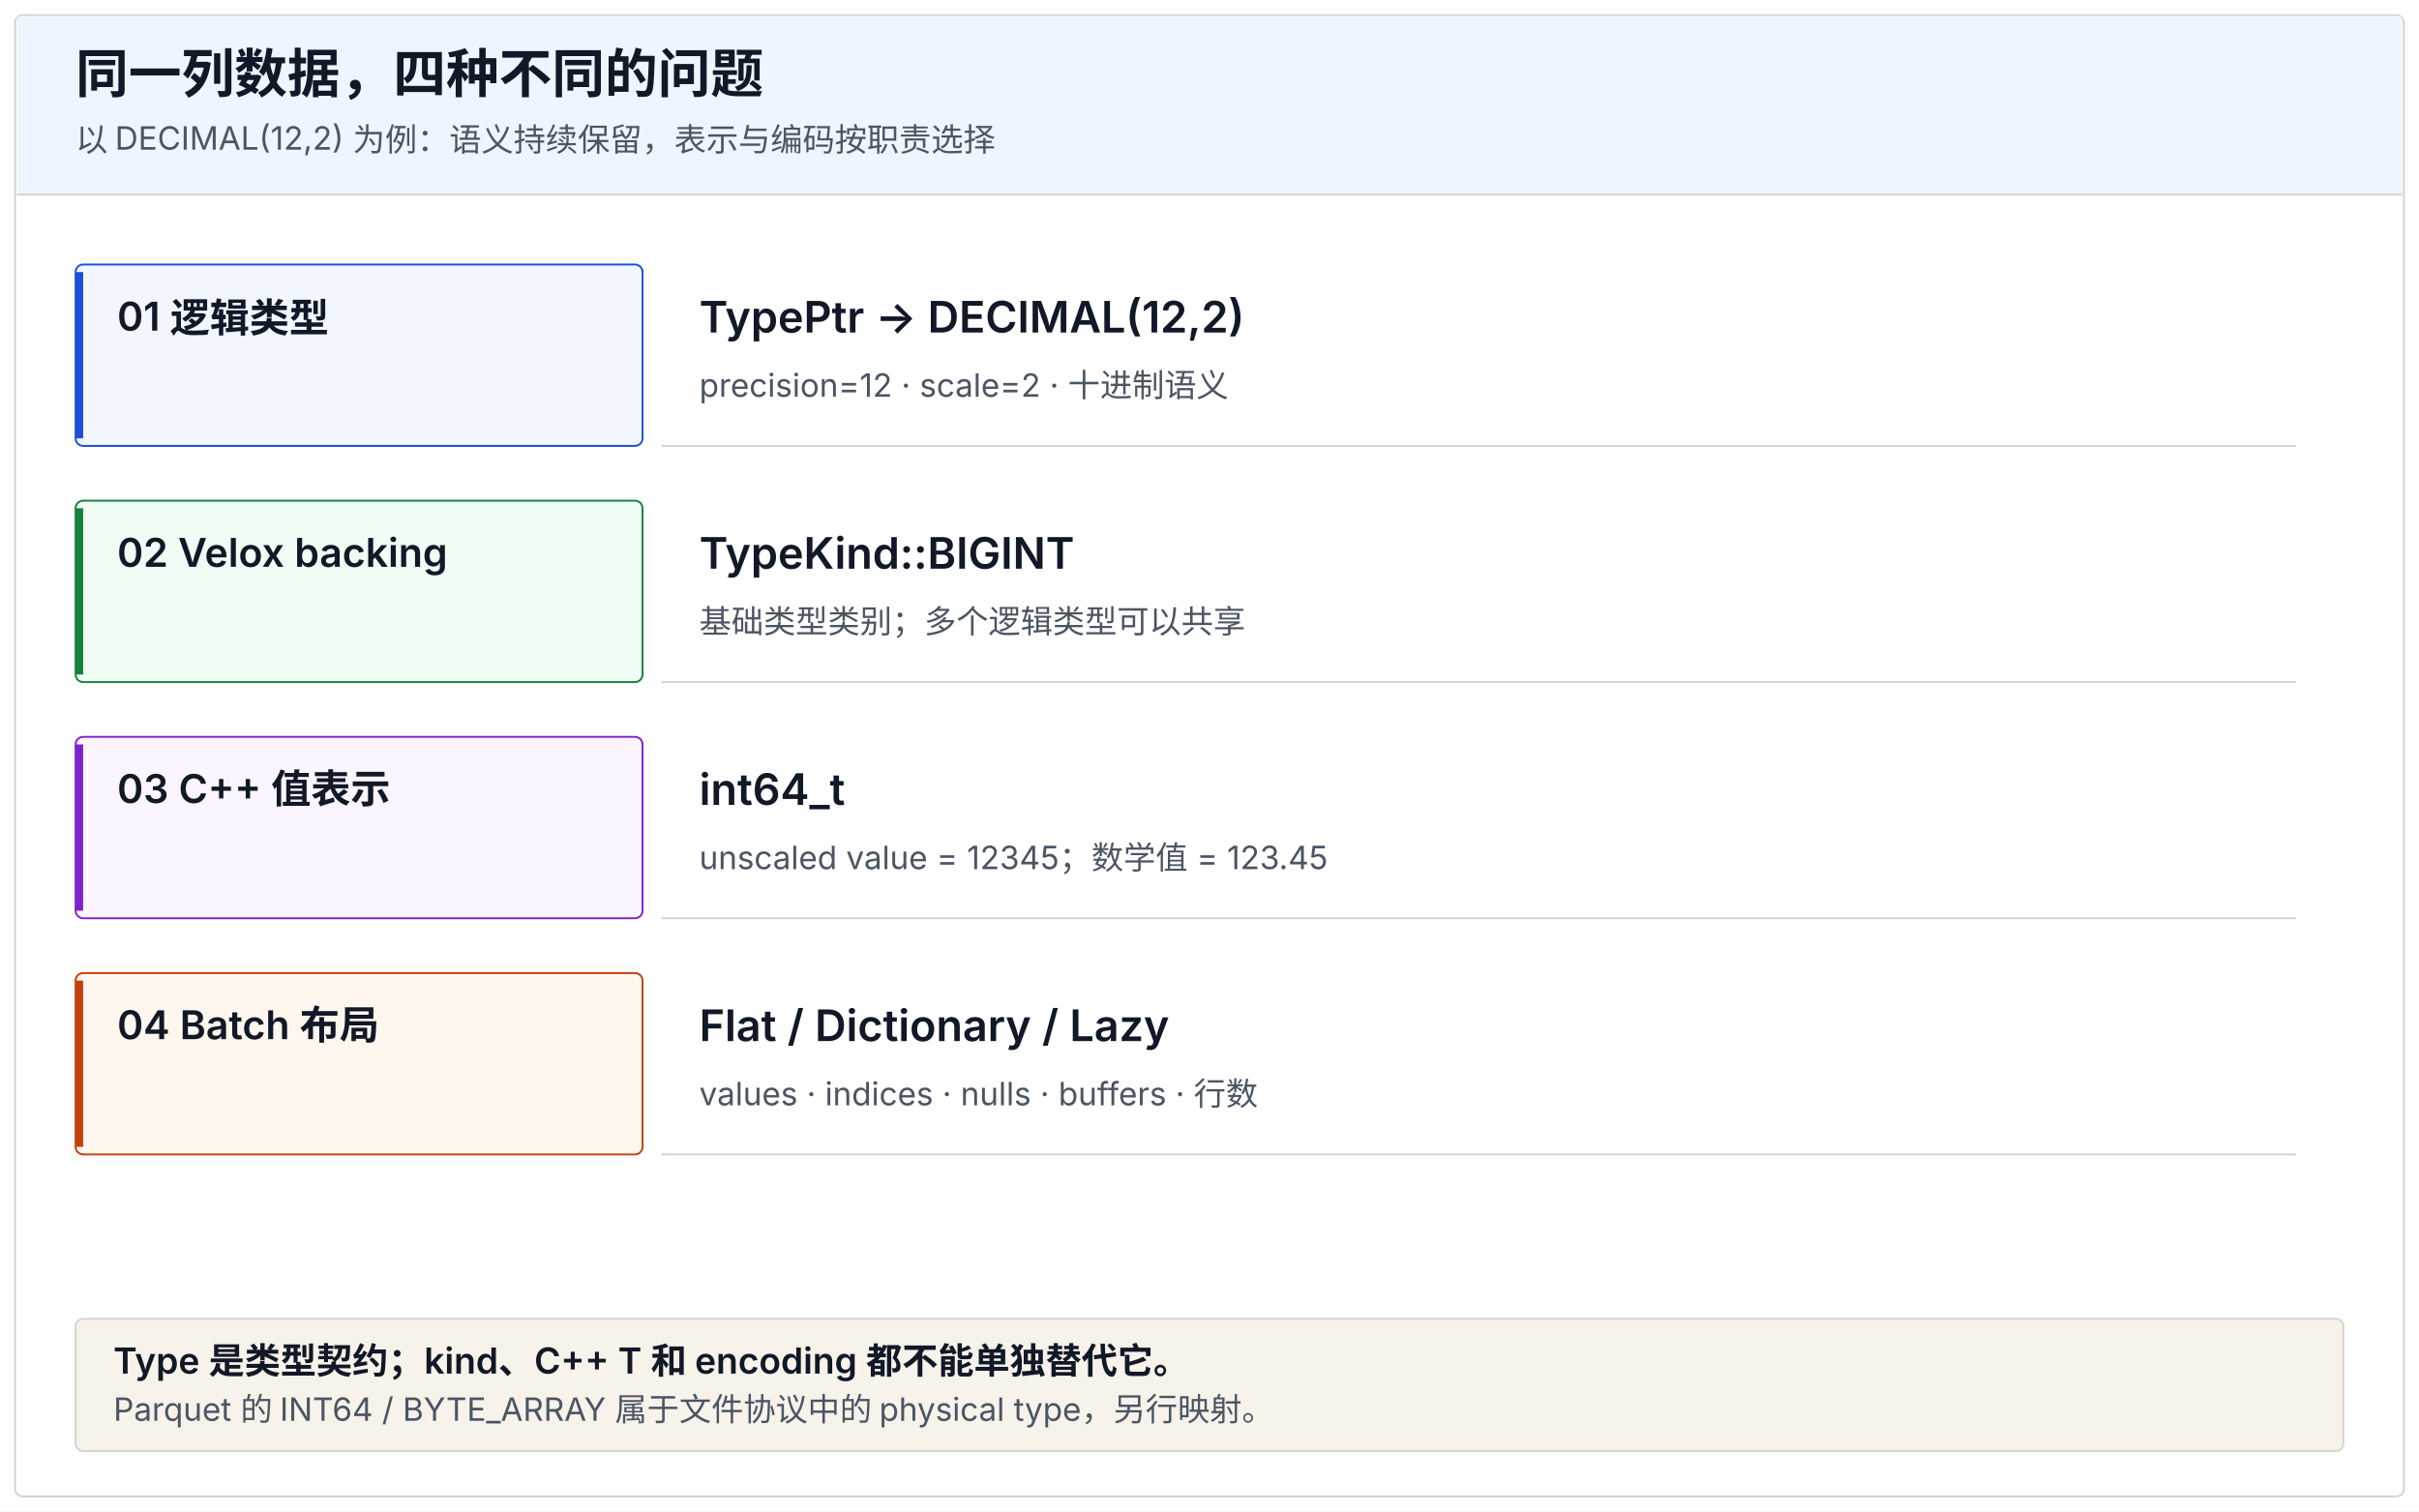
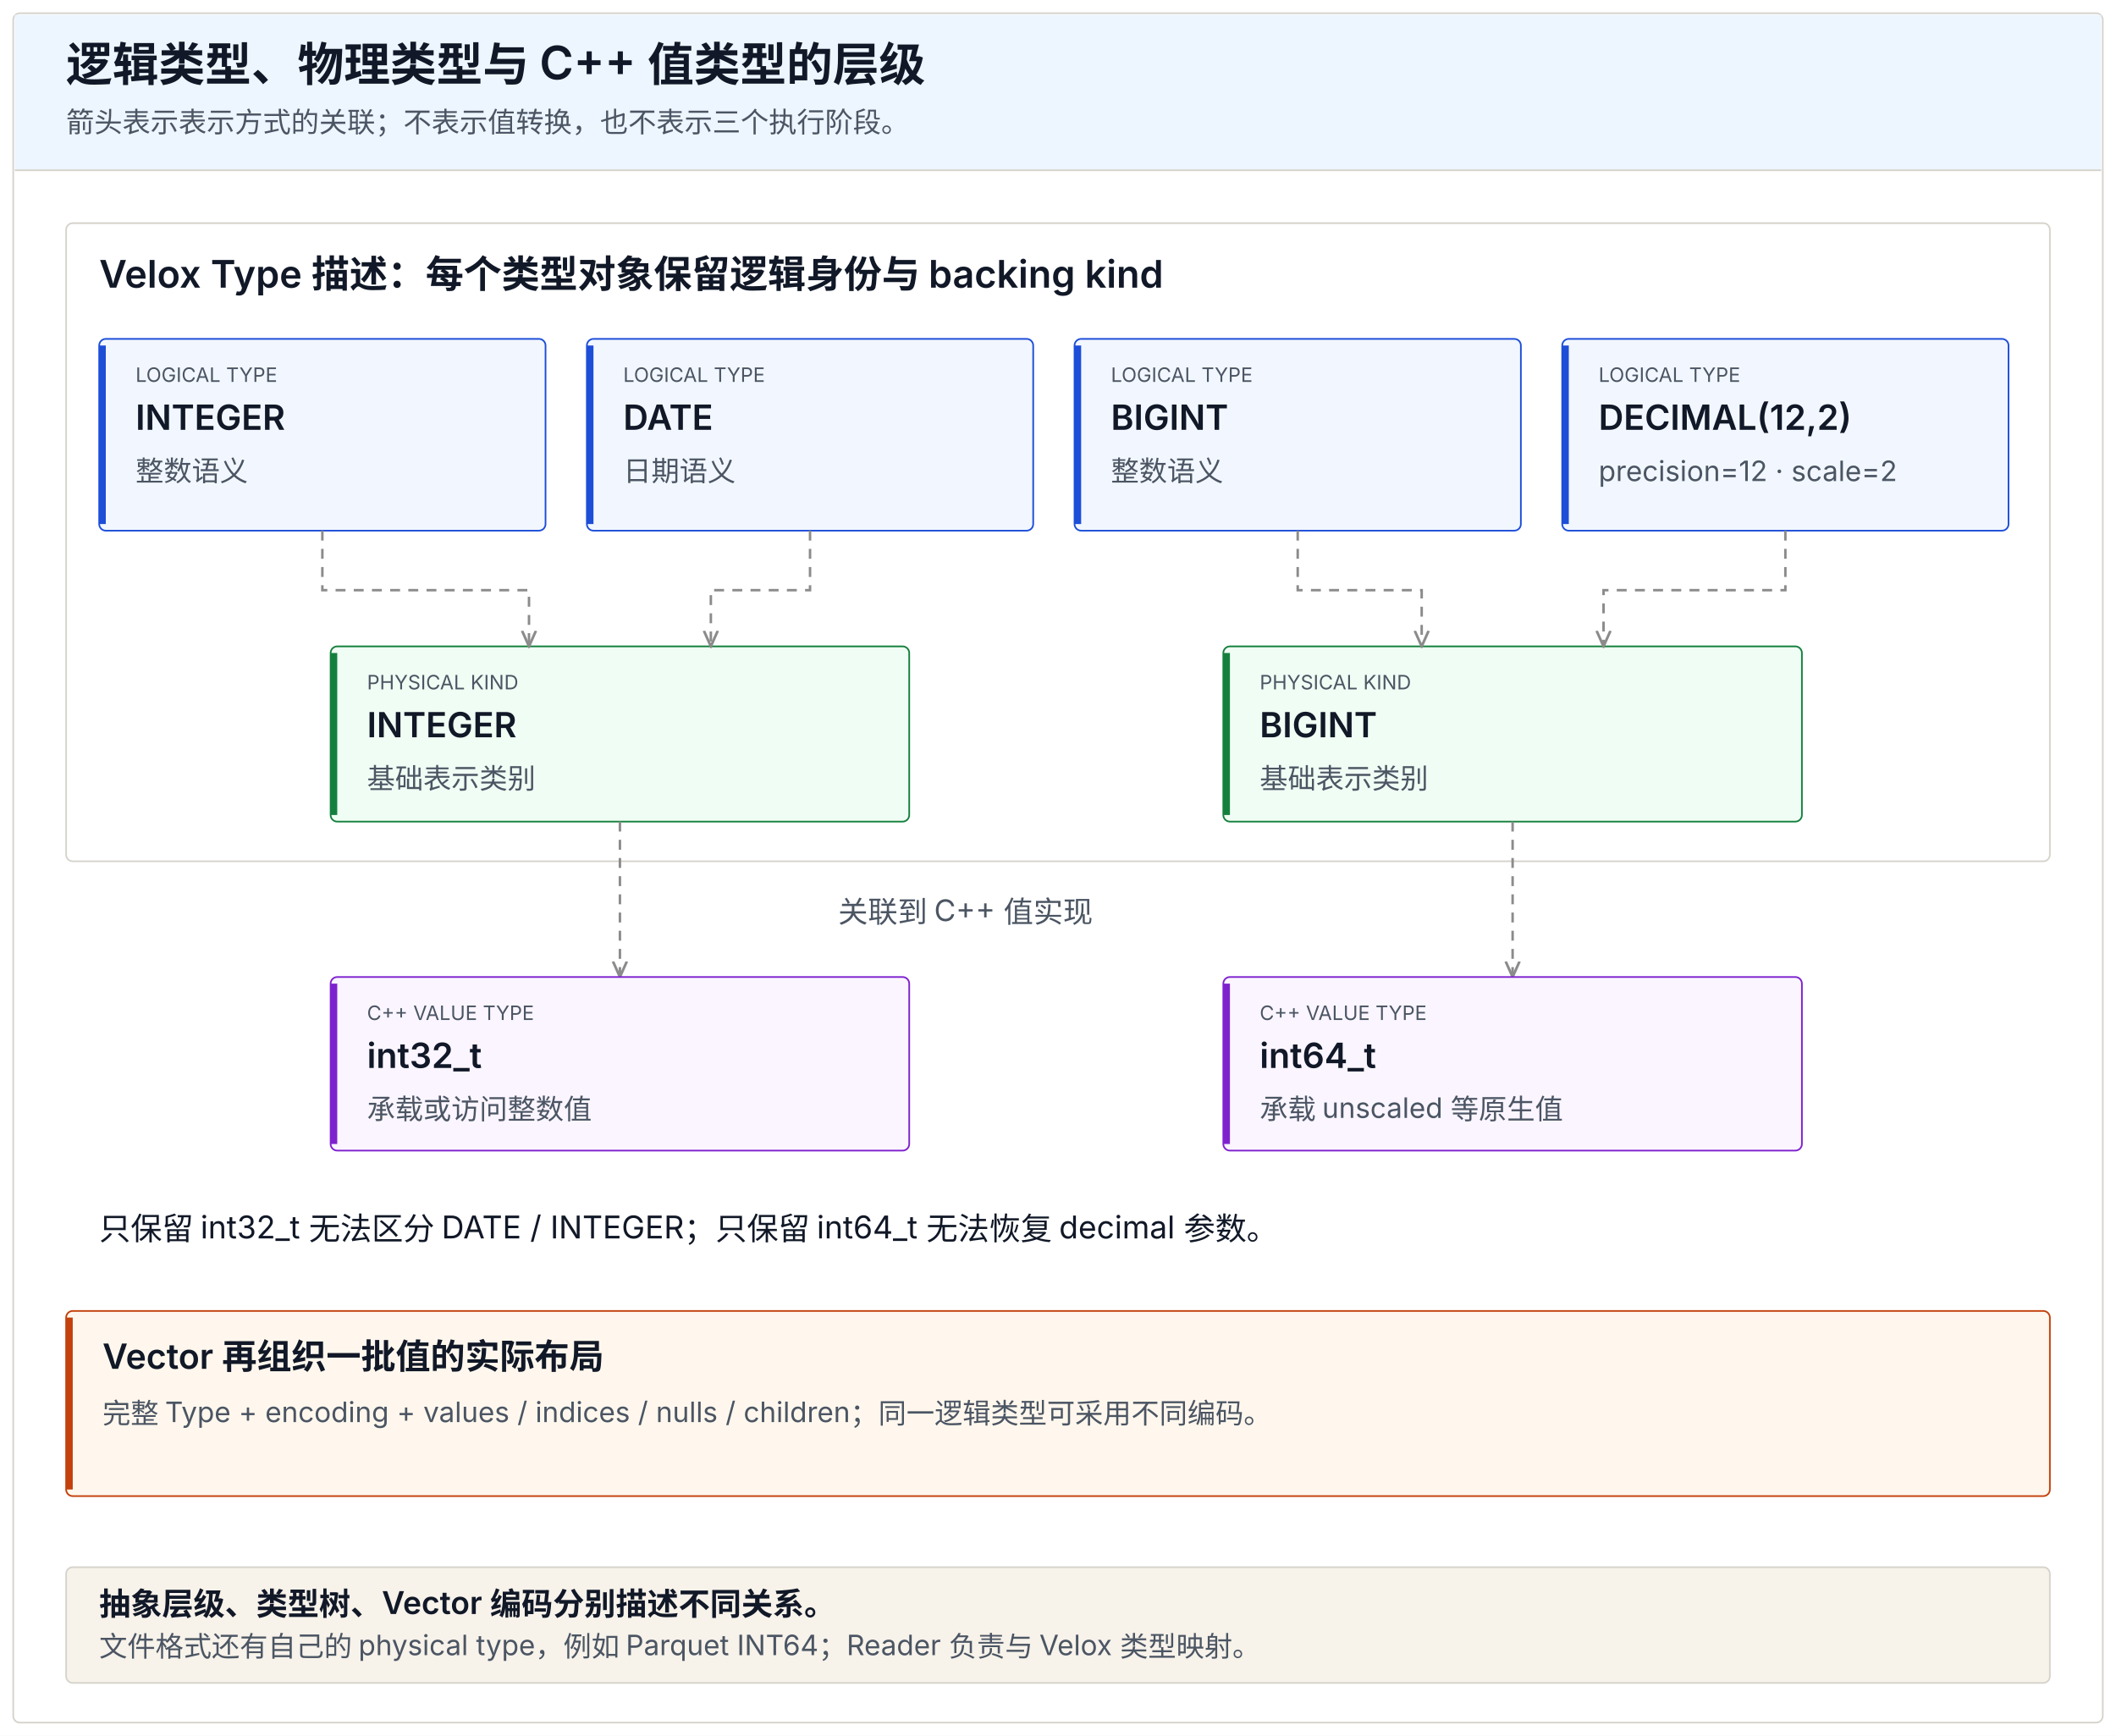
- <svg xmlns="http://www.w3.org/2000/svg" width="1280" height="800" viewBox="0 0 1280 800" role="img" aria-labelledby="title desc">
+ <svg xmlns="http://www.w3.org/2000/svg" width="1280" height="1050" viewBox="0 0 1280 1050" role="img" aria-labelledby="title desc">
  <defs>
    <marker id="arrow" viewBox="0 0 10 10" refX="9" refY="5" markerWidth="7" markerHeight="7" orient="auto-start-reverse">
      <path d="M 0 1 L 9 5 L 0 9" fill="none" stroke="#8b8b8b" stroke-width="1.5" />
    </marker>
  </defs>
-   <rect x="0" y="0" width="1280" height="800" rx="0" fill="white" stroke="none" stroke-width="1" />
-   <rect x="8" y="8" width="1264" height="784" rx="4" fill="white" stroke="#d6d3cc" stroke-width="1" />
+   <rect x="0" y="0" width="1280" height="1050" rx="0" fill="white" stroke="none" stroke-width="1" />
+   <rect x="8" y="8" width="1264" height="1034" rx="4" fill="white" stroke="#d6d3cc" stroke-width="1" />
  <rect x="9" y="9" width="1262" height="94" rx="0" fill="#edf5ff" stroke="none" stroke-width="1" />
  <line x1="9" y1="103" x2="1271" y2="103" stroke="#d6d3cc" stroke-width="1" />
-   <text x="40" y="49" font-family="Inter, Noto Sans SC, Noto Sans CJK SC, Arial, sans-serif" fill="#111827" font-size="28" font-weight="600" text-anchor="start">同一列数据，四种不同的问题</text>
-   <text x="40" y="80" font-family="Inter, Noto Sans SC, Noto Sans CJK SC, Arial, sans-serif" fill="#4b5563" font-size="17" font-weight="400" text-anchor="start">以 DECIMAL(12,2) 为例：语义持续保留，表示与编码按职责选择</text>
-   <rect x="40" y="140" width="300" height="96" rx="4" fill="#f2f7ff" stroke="#1d4ed8" stroke-width="1" />
-   <rect x="40" y="144" width="4" height="88" rx="0" fill="#1d4ed8" stroke="none" stroke-width="1" />
-   <text x="62" y="175" font-family="Inter, Noto Sans SC, Noto Sans CJK SC, Arial, sans-serif" fill="#111827" font-size="21" font-weight="600" text-anchor="start">01  逻辑类型</text>
-   <text x="370" y="176" font-family="Inter, Noto Sans SC, Noto Sans CJK SC, Arial, sans-serif" fill="#111827" font-size="23" font-weight="600" text-anchor="start">TypePtr → DECIMAL(12,2)</text>
-   <text x="370" y="210" font-family="Inter, Noto Sans SC, Noto Sans CJK SC, Arial, sans-serif" fill="#4b5563" font-size="17" font-weight="400" text-anchor="start">precision=12 · scale=2 · 十进制语义</text>
-   <line x1="350" y1="236" x2="1215" y2="236" stroke="#d6d3cc" stroke-width="1" />
-   <rect x="40" y="265" width="300" height="96" rx="4" fill="#f0fdf4" stroke="#15803d" stroke-width="1" />
-   <rect x="40" y="269" width="4" height="88" rx="0" fill="#15803d" stroke="none" stroke-width="1" />
-   <text x="62" y="300" font-family="Inter, Noto Sans SC, Noto Sans CJK SC, Arial, sans-serif" fill="#111827" font-size="21" font-weight="600" text-anchor="start">02  Velox backing</text>
-   <text x="370" y="301" font-family="Inter, Noto Sans SC, Noto Sans CJK SC, Arial, sans-serif" fill="#111827" font-size="23" font-weight="600" text-anchor="start">TypeKind::BIGINT</text>
-   <text x="370" y="335" font-family="Inter, Noto Sans SC, Noto Sans CJK SC, Arial, sans-serif" fill="#4b5563" font-size="17" font-weight="400" text-anchor="start">基础类型类别；多个逻辑类型可以共享</text>
-   <line x1="350" y1="361" x2="1215" y2="361" stroke="#d6d3cc" stroke-width="1" />
-   <rect x="40" y="390" width="300" height="96" rx="4" fill="#faf5ff" stroke="#7e22ce" stroke-width="1" />
-   <rect x="40" y="394" width="4" height="88" rx="0" fill="#7e22ce" stroke="none" stroke-width="1" />
-   <text x="62" y="425" font-family="Inter, Noto Sans SC, Noto Sans CJK SC, Arial, sans-serif" fill="#111827" font-size="21" font-weight="600" text-anchor="start">03  C++ 值表示</text>
-   <text x="370" y="426" font-family="Inter, Noto Sans SC, Noto Sans CJK SC, Arial, sans-serif" fill="#111827" font-size="23" font-weight="600" text-anchor="start">int64_t</text>
-   <text x="370" y="460" font-family="Inter, Noto Sans SC, Noto Sans CJK SC, Arial, sans-serif" fill="#4b5563" font-size="17" font-weight="400" text-anchor="start">unscaled value = 12345；数学值 = 123.45</text>
-   <line x1="350" y1="486" x2="1215" y2="486" stroke="#d6d3cc" stroke-width="1" />
-   <rect x="40" y="515" width="300" height="96" rx="4" fill="#fff7ed" stroke="#c2410c" stroke-width="1" />
-   <rect x="40" y="519" width="4" height="88" rx="0" fill="#c2410c" stroke="none" stroke-width="1" />
-   <text x="62" y="550" font-family="Inter, Noto Sans SC, Noto Sans CJK SC, Arial, sans-serif" fill="#111827" font-size="21" font-weight="600" text-anchor="start">04  Batch 布局</text>
-   <text x="370" y="551" font-family="Inter, Noto Sans SC, Noto Sans CJK SC, Arial, sans-serif" fill="#111827" font-size="23" font-weight="600" text-anchor="start">Flat / Dictionary / Lazy</text>
-   <text x="370" y="585" font-family="Inter, Noto Sans SC, Noto Sans CJK SC, Arial, sans-serif" fill="#4b5563" font-size="17" font-weight="400" text-anchor="start">values · indices · nulls · buffers · 行数</text>
-   <line x1="350" y1="611" x2="1215" y2="611" stroke="#d6d3cc" stroke-width="1" />
-   <rect x="40" y="698" width="1200" height="70" rx="4" fill="#f7f2ea" stroke="#d6d3cc" stroke-width="1" />
-   <text x="60" y="727" font-family="Inter, Noto Sans SC, Noto Sans CJK SC, Arial, sans-serif" fill="#111827" font-size="19" font-weight="600" text-anchor="start">Type 是类型契约；kind、C++ T 和 encoding 都不能单独替代它。</text>
-   <text x="60" y="752" font-family="Inter, Noto Sans SC, Noto Sans CJK SC, Arial, sans-serif" fill="#4b5563" font-size="17" font-weight="400" text-anchor="start">Parquet 的 INT64 / BYTE_ARRAY 属于文件协议中的 physical type，另行映射。</text>
+   <text x="40" y="49" font-family="Inter, Noto Sans SC, Noto Sans CJK SC, Arial, sans-serif" fill="#111827" font-size="28" font-weight="600" text-anchor="start">逻辑类型、物理类型与 C++ 值类型的层级</text>
+   <text x="40" y="80" font-family="Inter, Noto Sans SC, Noto Sans CJK SC, Arial, sans-serif" fill="#4b5563" font-size="17" font-weight="400" text-anchor="start">箭头表示表示方式的关联；不表示值转换，也不表示三个执行阶段。</text>
+   <rect x="40" y="135" width="1200" height="386" rx="4" fill="white" stroke="#d6d3cc" stroke-width="1" />
+   <text x="60" y="174" font-family="Inter, Noto Sans SC, Noto Sans CJK SC, Arial, sans-serif" fill="#111827" font-size="23" font-weight="600" text-anchor="start">Velox Type 描述：每个类型对象保留逻辑身份与 backing kind</text>
+   <rect x="60" y="205" width="270" height="116" rx="4" fill="#f2f7ff" stroke="#1d4ed8" stroke-width="1" />
+   <rect x="60" y="209" width="4" height="108" rx="0" fill="#1d4ed8" stroke="none" stroke-width="1" />
+   <text x="82" y="231" font-family="Inter, Noto Sans SC, Noto Sans CJK SC, Arial, sans-serif" fill="#4b5563" font-size="12" font-weight="400" text-anchor="start">LOGICAL TYPE</text>
+   <text x="82" y="260" font-family="Inter, Noto Sans SC, Noto Sans CJK SC, Arial, sans-serif" fill="#111827" font-size="21" font-weight="600" text-anchor="start">INTEGER</text>
+   <text x="82" y="291" font-family="Inter, Noto Sans SC, Noto Sans CJK SC, Arial, sans-serif" fill="#4b5563" font-size="17" font-weight="400" text-anchor="start">整数语义</text>
+   <rect x="355" y="205" width="270" height="116" rx="4" fill="#f2f7ff" stroke="#1d4ed8" stroke-width="1" />
+   <rect x="355" y="209" width="4" height="108" rx="0" fill="#1d4ed8" stroke="none" stroke-width="1" />
+   <text x="377" y="231" font-family="Inter, Noto Sans SC, Noto Sans CJK SC, Arial, sans-serif" fill="#4b5563" font-size="12" font-weight="400" text-anchor="start">LOGICAL TYPE</text>
+   <text x="377" y="260" font-family="Inter, Noto Sans SC, Noto Sans CJK SC, Arial, sans-serif" fill="#111827" font-size="21" font-weight="600" text-anchor="start">DATE</text>
+   <text x="377" y="291" font-family="Inter, Noto Sans SC, Noto Sans CJK SC, Arial, sans-serif" fill="#4b5563" font-size="17" font-weight="400" text-anchor="start">日期语义</text>
+   <rect x="650" y="205" width="270" height="116" rx="4" fill="#f2f7ff" stroke="#1d4ed8" stroke-width="1" />
+   <rect x="650" y="209" width="4" height="108" rx="0" fill="#1d4ed8" stroke="none" stroke-width="1" />
+   <text x="672" y="231" font-family="Inter, Noto Sans SC, Noto Sans CJK SC, Arial, sans-serif" fill="#4b5563" font-size="12" font-weight="400" text-anchor="start">LOGICAL TYPE</text>
+   <text x="672" y="260" font-family="Inter, Noto Sans SC, Noto Sans CJK SC, Arial, sans-serif" fill="#111827" font-size="21" font-weight="600" text-anchor="start">BIGINT</text>
+   <text x="672" y="291" font-family="Inter, Noto Sans SC, Noto Sans CJK SC, Arial, sans-serif" fill="#4b5563" font-size="17" font-weight="400" text-anchor="start">整数语义</text>
+   <rect x="945" y="205" width="270" height="116" rx="4" fill="#f2f7ff" stroke="#1d4ed8" stroke-width="1" />
+   <rect x="945" y="209" width="4" height="108" rx="0" fill="#1d4ed8" stroke="none" stroke-width="1" />
+   <text x="967" y="231" font-family="Inter, Noto Sans SC, Noto Sans CJK SC, Arial, sans-serif" fill="#4b5563" font-size="12" font-weight="400" text-anchor="start">LOGICAL TYPE</text>
+   <text x="967" y="260" font-family="Inter, Noto Sans SC, Noto Sans CJK SC, Arial, sans-serif" fill="#111827" font-size="21" font-weight="600" text-anchor="start">DECIMAL(12,2)</text>
+   <text x="967" y="291" font-family="Inter, Noto Sans SC, Noto Sans CJK SC, Arial, sans-serif" fill="#4b5563" font-size="17" font-weight="400" text-anchor="start">precision=12 · scale=2</text>
+   <rect x="200" y="391" width="350" height="106" rx="4" fill="#f0fdf4" stroke="#15803d" stroke-width="1" />
+   <rect x="200" y="395" width="4" height="98" rx="0" fill="#15803d" stroke="none" stroke-width="1" />
+   <text x="222" y="417" font-family="Inter, Noto Sans SC, Noto Sans CJK SC, Arial, sans-serif" fill="#4b5563" font-size="12" font-weight="400" text-anchor="start">PHYSICAL KIND</text>
+   <text x="222" y="446" font-family="Inter, Noto Sans SC, Noto Sans CJK SC, Arial, sans-serif" fill="#111827" font-size="21" font-weight="600" text-anchor="start">INTEGER</text>
+   <text x="222" y="477" font-family="Inter, Noto Sans SC, Noto Sans CJK SC, Arial, sans-serif" fill="#4b5563" font-size="17" font-weight="400" text-anchor="start">基础表示类别</text>
+   <rect x="740" y="391" width="350" height="106" rx="4" fill="#f0fdf4" stroke="#15803d" stroke-width="1" />
+   <rect x="740" y="395" width="4" height="98" rx="0" fill="#15803d" stroke="none" stroke-width="1" />
+   <text x="762" y="417" font-family="Inter, Noto Sans SC, Noto Sans CJK SC, Arial, sans-serif" fill="#4b5563" font-size="12" font-weight="400" text-anchor="start">PHYSICAL KIND</text>
+   <text x="762" y="446" font-family="Inter, Noto Sans SC, Noto Sans CJK SC, Arial, sans-serif" fill="#111827" font-size="21" font-weight="600" text-anchor="start">BIGINT</text>
+   <text x="762" y="477" font-family="Inter, Noto Sans SC, Noto Sans CJK SC, Arial, sans-serif" fill="#4b5563" font-size="17" font-weight="400" text-anchor="start">基础表示类别</text>
+   <polyline points="195,321 195,357 320,357 320,391" fill="none" stroke="#8b8b8b" stroke-width="1.5" stroke-dasharray="6 5" marker-end="url(#arrow)" />
+   <polyline points="490,321 490,357 430,357 430,391" fill="none" stroke="#8b8b8b" stroke-width="1.5" stroke-dasharray="6 5" marker-end="url(#arrow)" />
+   <polyline points="785,321 785,357 860,357 860,391" fill="none" stroke="#8b8b8b" stroke-width="1.5" stroke-dasharray="6 5" marker-end="url(#arrow)" />
+   <polyline points="1080,321 1080,357 970,357 970,391" fill="none" stroke="#8b8b8b" stroke-width="1.5" stroke-dasharray="6 5" marker-end="url(#arrow)" />
+   <polyline points="375,497 375,591" fill="none" stroke="#8b8b8b" stroke-width="1.5" stroke-dasharray="6 5" marker-end="url(#arrow)" />
+   <polyline points="915,497 915,591" fill="none" stroke="#8b8b8b" stroke-width="1.5" stroke-dasharray="6 5" marker-end="url(#arrow)" />
+   <text x="507" y="558" font-family="Inter, Noto Sans SC, Noto Sans CJK SC, Arial, sans-serif" fill="#4b5563" font-size="18" font-weight="400" text-anchor="start">关联到 C++ 值实现</text>
+   <rect x="200" y="591" width="350" height="105" rx="4" fill="#faf5ff" stroke="#7e22ce" stroke-width="1" />
+   <rect x="200" y="595" width="4" height="97" rx="0" fill="#7e22ce" stroke="none" stroke-width="1" />
+   <text x="222" y="617" font-family="Inter, Noto Sans SC, Noto Sans CJK SC, Arial, sans-serif" fill="#4b5563" font-size="12" font-weight="400" text-anchor="start">C++ VALUE TYPE</text>
+   <text x="222" y="646" font-family="Inter, Noto Sans SC, Noto Sans CJK SC, Arial, sans-serif" fill="#111827" font-size="21" font-weight="600" text-anchor="start">int32_t</text>
+   <text x="222" y="677" font-family="Inter, Noto Sans SC, Noto Sans CJK SC, Arial, sans-serif" fill="#4b5563" font-size="17" font-weight="400" text-anchor="start">承载或访问整数值</text>
+   <rect x="740" y="591" width="350" height="105" rx="4" fill="#faf5ff" stroke="#7e22ce" stroke-width="1" />
+   <rect x="740" y="595" width="4" height="97" rx="0" fill="#7e22ce" stroke="none" stroke-width="1" />
+   <text x="762" y="617" font-family="Inter, Noto Sans SC, Noto Sans CJK SC, Arial, sans-serif" fill="#4b5563" font-size="12" font-weight="400" text-anchor="start">C++ VALUE TYPE</text>
+   <text x="762" y="646" font-family="Inter, Noto Sans SC, Noto Sans CJK SC, Arial, sans-serif" fill="#111827" font-size="21" font-weight="600" text-anchor="start">int64_t</text>
+   <text x="762" y="677" font-family="Inter, Noto Sans SC, Noto Sans CJK SC, Arial, sans-serif" fill="#4b5563" font-size="17" font-weight="400" text-anchor="start">承载 unscaled 等原生值</text>
+   <text x="60" y="750" font-family="Inter, Noto Sans SC, Noto Sans CJK SC, Arial, sans-serif" fill="#111827" font-size="19" font-weight="400" text-anchor="start">只保留 int32_t 无法区分 DATE / INTEGER；只保留 int64_t 无法恢复 decimal 参数。</text>
+   <rect x="40" y="793" width="1200" height="112" rx="4" fill="#fff7ed" stroke="#c2410c" stroke-width="1" />
+   <rect x="40" y="797" width="4" height="104" rx="0" fill="#c2410c" stroke="none" stroke-width="1" />
+   <text x="62" y="828" font-family="Inter, Noto Sans SC, Noto Sans CJK SC, Arial, sans-serif" fill="#111827" font-size="21" font-weight="600" text-anchor="start">Vector 再组织一批值的实际布局</text>
+   <text x="62" y="861" font-family="Inter, Noto Sans SC, Noto Sans CJK SC, Arial, sans-serif" fill="#4b5563" font-size="17" font-weight="400" text-anchor="start">完整 Type + encoding + values / indices / nulls / children；同一逻辑类型可采用不同编码。</text>
+   <rect x="40" y="948" width="1200" height="70" rx="4" fill="#f7f2ea" stroke="#d6d3cc" stroke-width="1" />
+   <text x="60" y="977" font-family="Inter, Noto Sans SC, Noto Sans CJK SC, Arial, sans-serif" fill="#111827" font-size="19" font-weight="600" text-anchor="start">抽象层级、类型树、Vector 编码分别描述不同关系。</text>
+   <text x="60" y="1002" font-family="Inter, Noto Sans SC, Noto Sans CJK SC, Arial, sans-serif" fill="#4b5563" font-size="17" font-weight="400" text-anchor="start">文件格式还有自己的 physical type，例如 Parquet INT64；Reader 负责与 Velox 类型映射。</text>
</svg>
